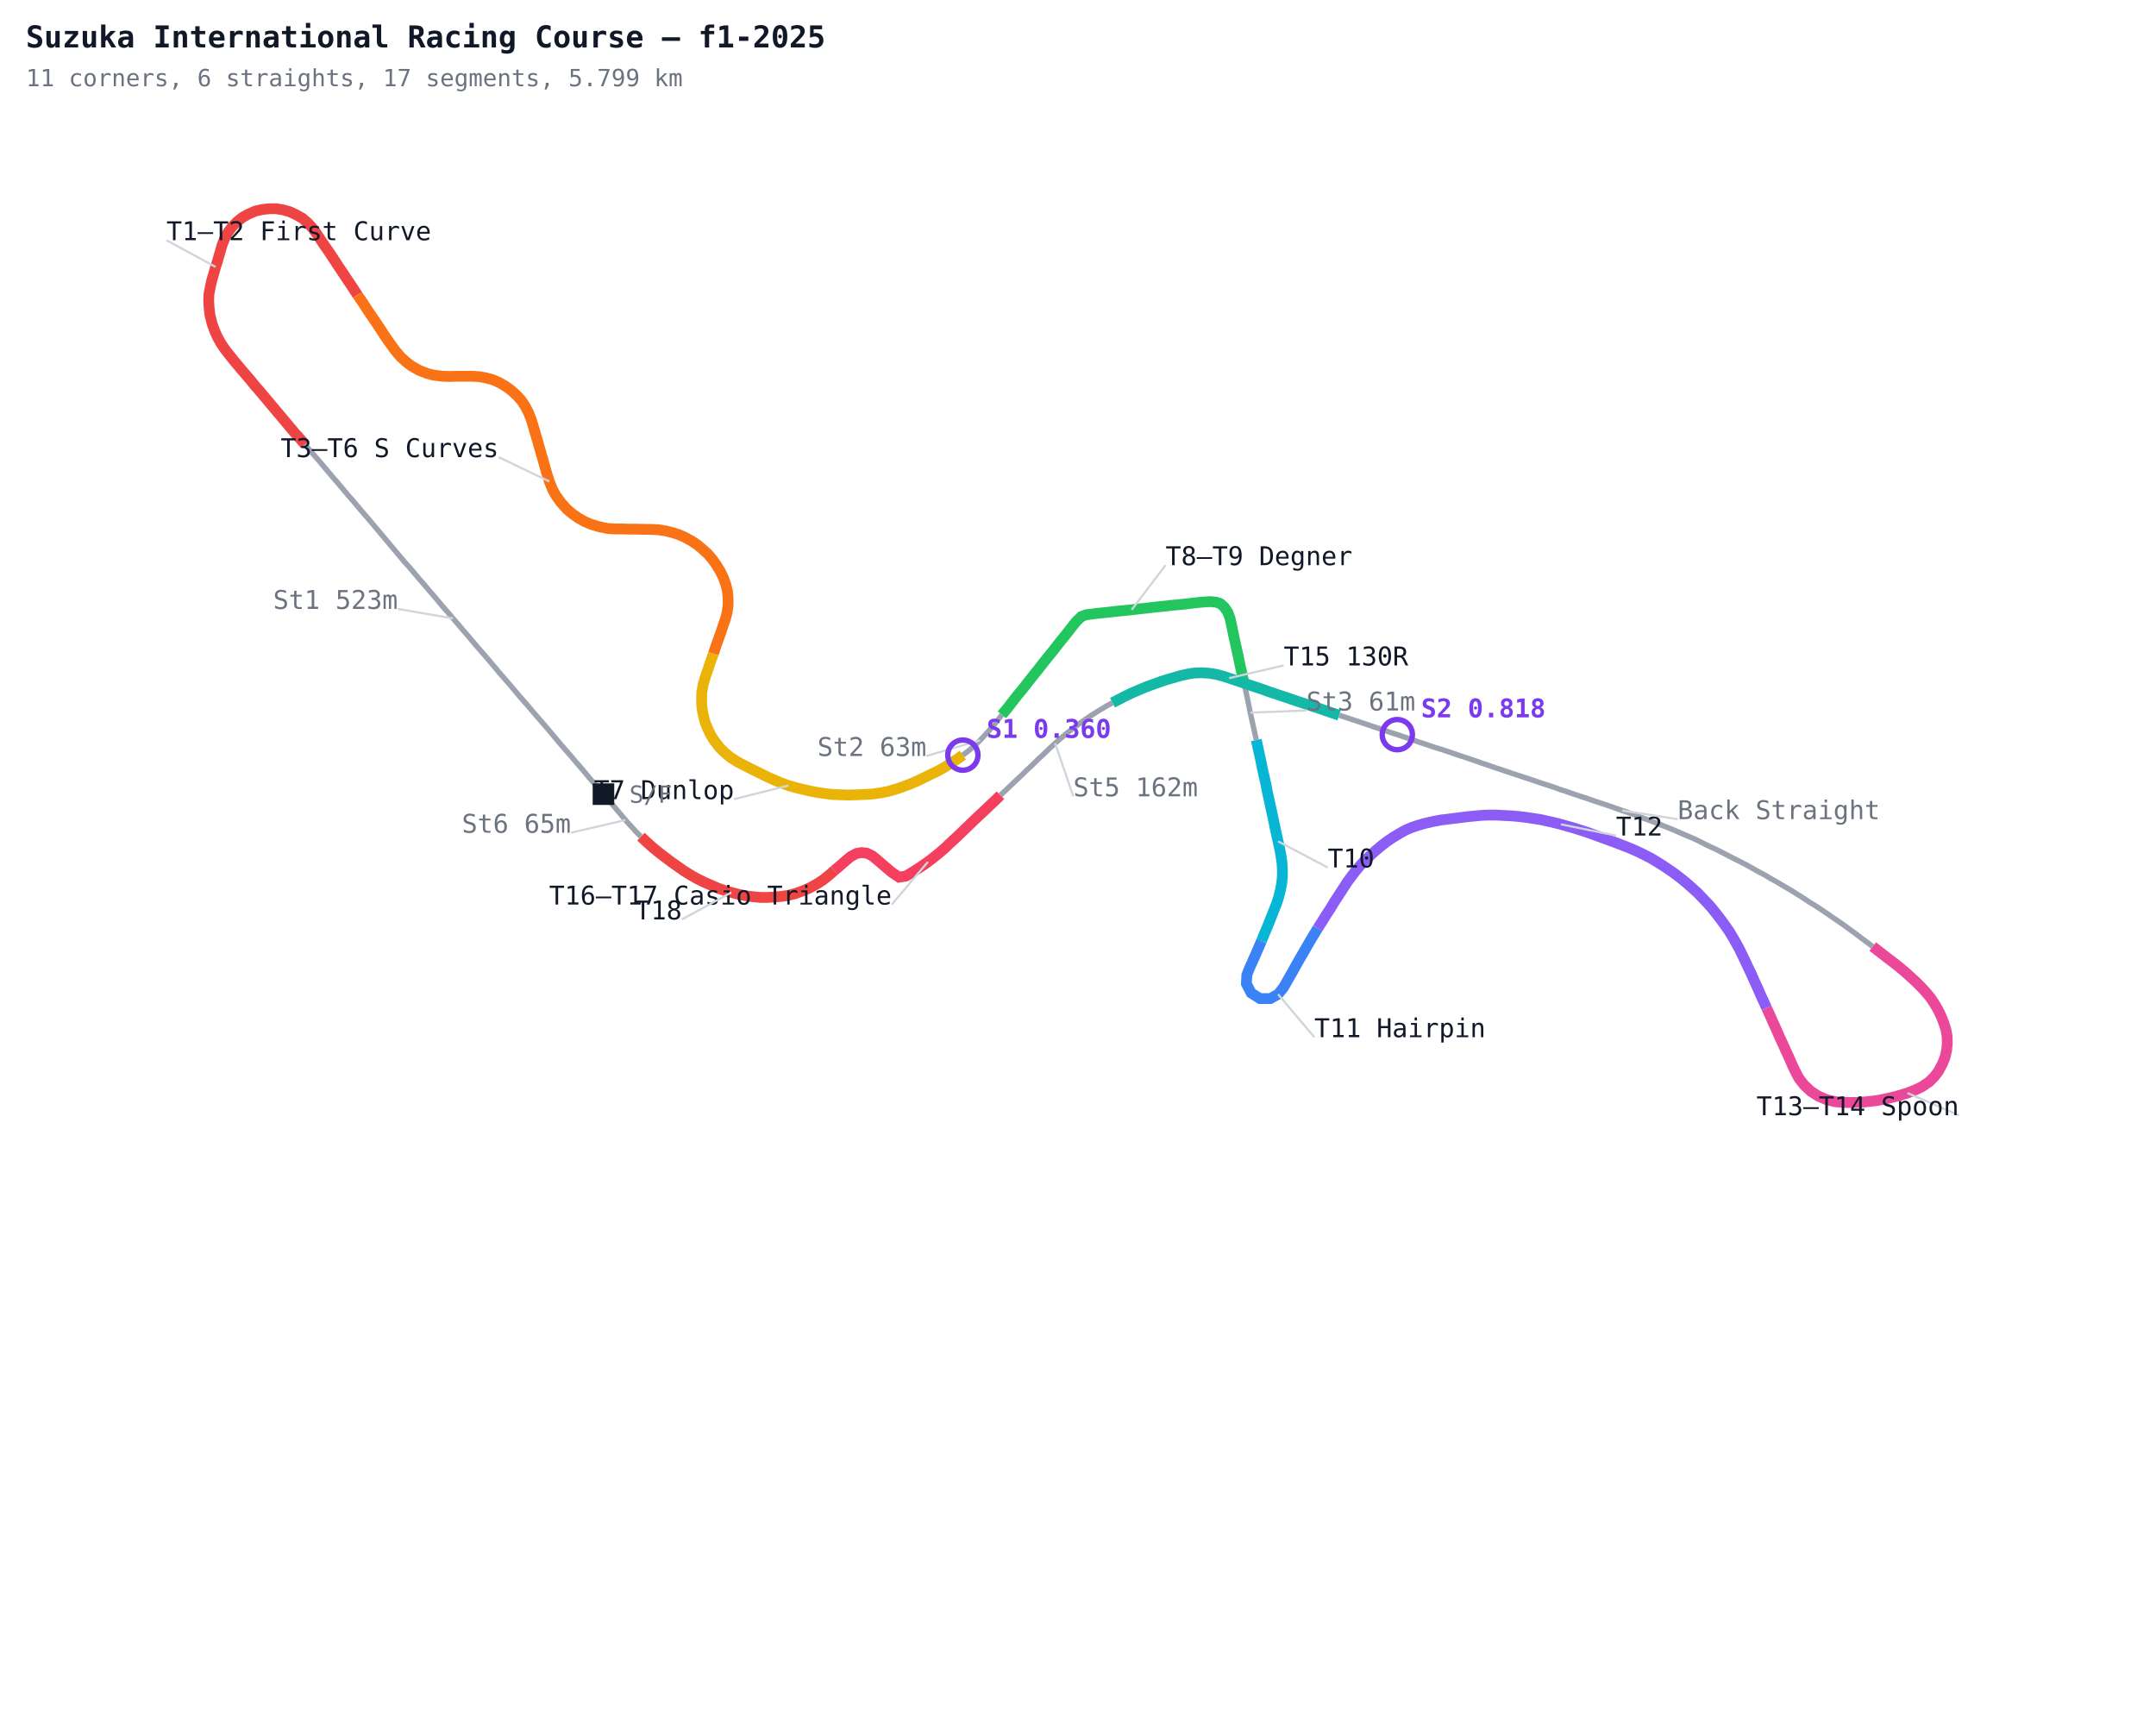
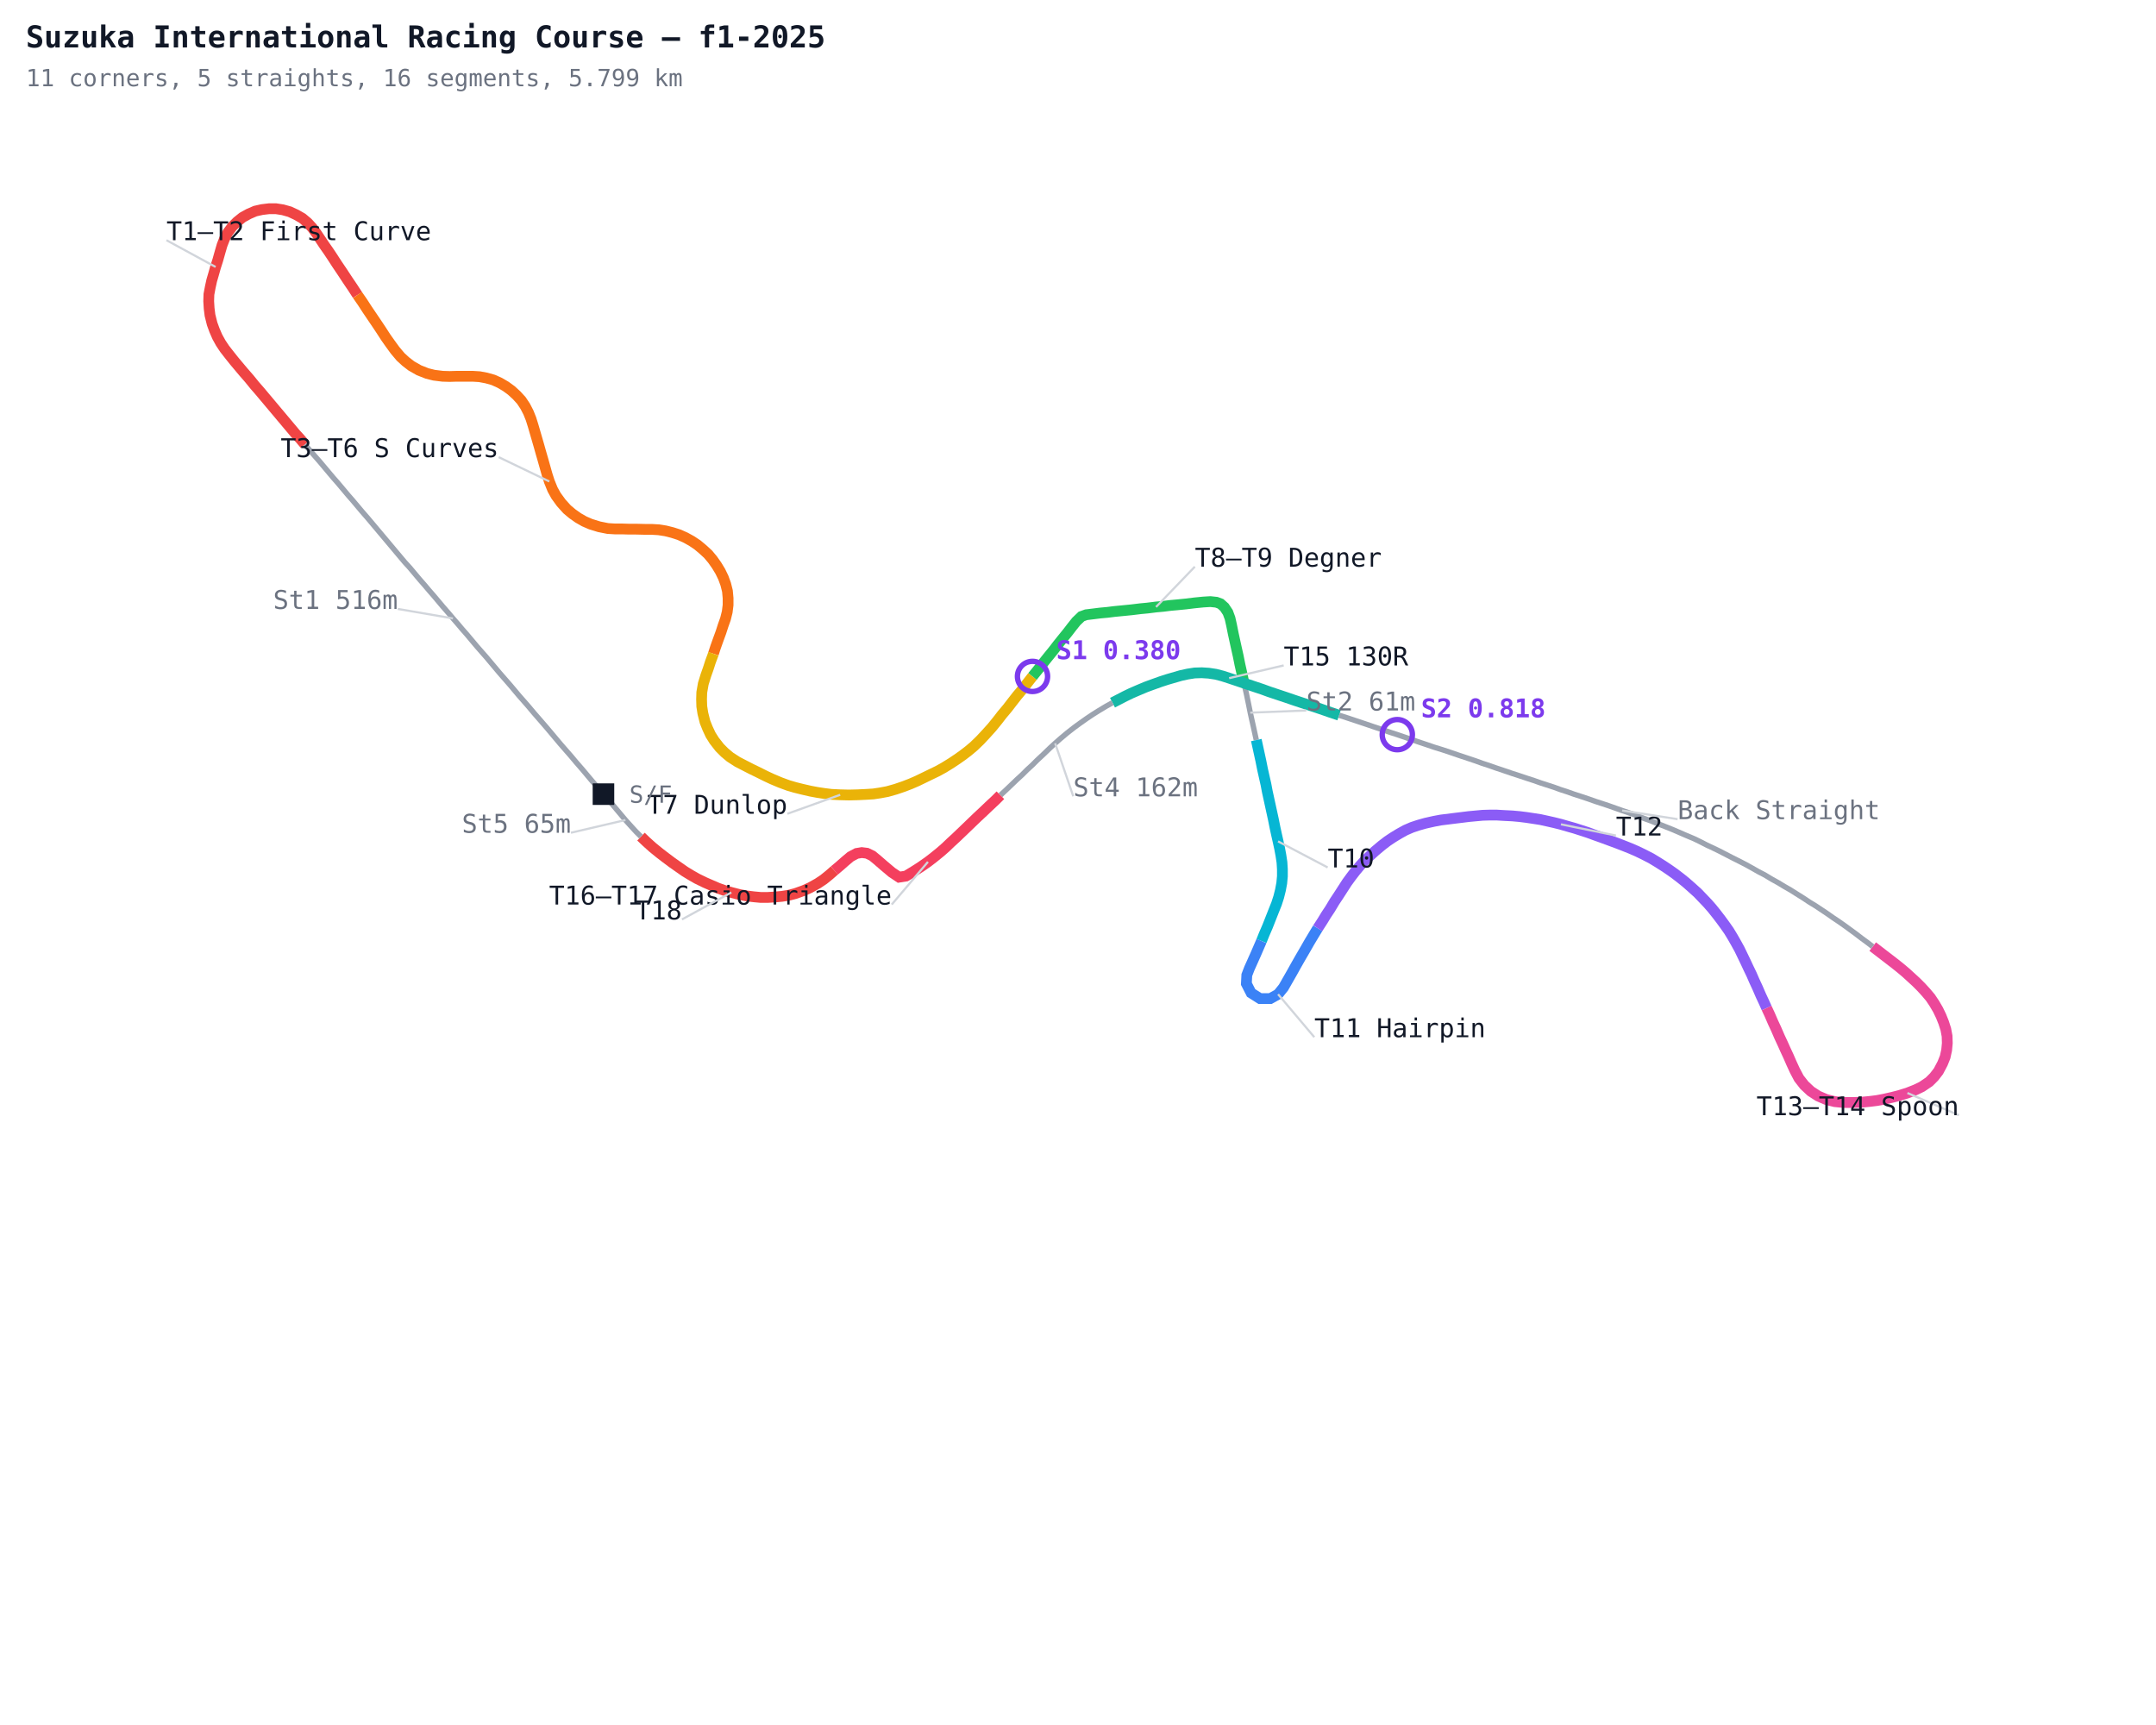
<svg xmlns="http://www.w3.org/2000/svg" width="1000" height="800" viewBox="0 0 1000 800">
  <defs>
    <style>
      .name { font-family: monospace; font-size: 12px; }
      .sector { font-family: monospace; font-size: 12px; fill: #7c3aed; font-weight: bold; }
      .title { font-family: monospace; font-size: 14px; fill: #111827; font-weight: bold; }
      .sub { font-family: monospace; font-size: 11px; fill: #6b7280; }
    </style>
  </defs>
  <rect width="1000" height="800" fill="#ffffff" />
  <polyline fill="none" stroke="#9ca3af" stroke-width="2.5" points="279.9,368.3 277.4,365.4 274.7,362.3 272.6,359.8 270.0,356.7 267.3,353.6 264.7,350.5 262.6,348.1 259.9,345.0 257.8,342.5 255.7,340.0 253.6,337.5 250.4,333.8 247.7,330.7 245.1,327.6 243.0,325.2 240.8,322.7 238.7,320.2 236.6,317.7 233.9,314.6 231.8,312.2 229.7,309.7 227.6,307.2 225.5,304.7 223.3,302.2 221.2,299.8 219.1,297.3 216.5,294.2 214.3,291.7 212.2,289.2 210.1,286.8 208.0,284.3 205.3,281.2 203.2,278.7 201.1,276.2 199.0,273.8 196.9,271.3 194.7,268.8 192.1,265.7 190.0,263.2 187.8,260.8 185.7,258.3 183.6,255.8 181.0,252.7 178.9,250.2 176.8,247.7 174.7,245.2 172.6,242.7 170.5,240.2 167.8,237.1 165.7,234.6 163.6,232.1 161.5,229.7 158.9,226.6 156.8,224.1 154.6,221.6 152.5,219.1 150.4,216.6 148.3,214.1 146.2,211.7 143.5,208.6 141.4,206.1" />
  <polyline fill="none" stroke="#ef4444" stroke-width="5" points="141.4,206.1 139.3,203.6 137.1,201.2 135.0,198.7 132.9,196.2 130.8,193.7 128.7,191.2 126.6,188.7 124.5,186.2 122.4,183.7 120.3,181.2 118.2,178.8 115.6,175.6 112.9,172.5 110.8,170.0 108.7,167.5 106.7,165.0 104.2,161.8 102.4,159.1 100.8,156.2 99.5,153.2 98.4,150.2 97.4,146.2 97.0,143.0 96.8,139.7 96.9,136.5 97.5,133.3 98.2,130.1 99.1,127.0 100.0,123.8 101.0,120.7 102.1,116.8 103.0,113.7 104.2,110.6 105.7,107.8 107.7,105.1 110.0,102.8 112.5,100.8 115.4,99.2 118.4,97.9 121.5,97.2 124.8,96.8 128.0,96.8 131.2,97.3 134.4,98.2 137.4,99.6 140.2,101.2 142.7,103.3 144.9,105.7 146.8,108.3 148.6,111.0 150.4,113.7 152.3,116.4 154.1,119.1 156.3,122.5 158.6,125.9 161.3,130.0 163.6,133.4 165.8,136.8" />
  <polyline fill="none" stroke="#f97316" stroke-width="5" points="165.8,136.8 168.1,140.1 170.3,143.5 172.6,146.9 174.9,150.3 176.7,153.0 178.9,156.4 180.8,159.1 183.2,162.4 185.8,165.5 188.2,167.7 190.8,169.7 194.3,171.7 198.1,173.2 201.3,174.0 205.3,174.5 208.6,174.6 211.9,174.5 215.9,174.5 219.2,174.5 222.4,174.7 225.6,175.3 228.8,176.2 231.7,177.5 234.6,179.2 237.2,181.1 239.6,183.3 241.8,185.7 243.6,188.4 245.1,191.3 246.3,194.3 247.3,197.5 248.2,200.6 249.1,203.7 250.0,206.8 250.9,210.0 251.8,213.1 252.9,217.0 253.8,220.2 254.8,223.3 256.3,227.0 257.9,229.9 260.3,233.2 263.0,236.2 265.5,238.3 268.2,240.2 271.0,241.8 274.0,243.1 277.9,244.3 281.9,245.1 285.1,245.3 288.4,245.3 291.6,245.4 294.9,245.4 299.0,245.5 302.2,245.5 305.5,245.7 308.7,246.2 311.9,247.0 315.0,248.0 317.9,249.3 320.8,250.9 323.5,252.7 326.0,254.8 328.4,257.0 330.5,259.5 332.4,262.2 334.1,265.0 335.5,267.9 336.6,270.9 337.4,274.1 337.7,277.4 337.7,280.6 337.3,283.8 336.5,287.0 335.4,290.1 334.4,293.2 333.3,296.2 331.9,300.1 330.9,303.2" />
-   <polyline fill="none" stroke="#eab308" stroke-width="5" points="330.9,303.2 329.5,307.0 328.5,310.1 327.4,313.2 326.2,317.1 325.5,321.1 325.4,324.3 325.5,327.6 326.0,330.8 327.0,334.8 328.2,337.8 329.6,340.8 331.3,343.5 333.8,346.7 336.1,349.0 338.6,351.1 342.0,353.3 344.9,354.8 348.6,356.7 351.5,358.1 355.1,359.9 358.1,361.3 361.9,362.9 365.7,364.3 368.8,365.2 372.0,366.0 375.9,366.9 379.1,367.5 382.4,368.0 385.6,368.4 389.7,368.6 393.7,368.7 397.8,368.6 401.9,368.4 405.1,368.2 408.4,367.7 411.6,367.1 415.5,366.0 419.3,364.7 422.4,363.5 425.4,362.2 428.3,360.8 432.0,359.0 434.9,357.6 437.8,356.0 441.2,353.9 443.9,352.1 446.6,350.2" />
-   <polyline fill="none" stroke="#9ca3af" stroke-width="2.5" points="446.6,350.2 449.2,348.2 451.7,346.1 454.6,343.3 457.4,340.3 460.1,337.3 462.7,334.1 464.7,331.5" />
-   <polyline fill="none" stroke="#22c55e" stroke-width="5" points="464.7,331.5 467.3,328.4 469.3,325.8 471.8,322.6 473.9,320.1 476.4,316.9 478.9,313.7 481.5,310.5 484.0,307.3 486.0,304.8 488.6,301.6 490.6,299.0 492.6,296.5 495.2,293.3 497.2,290.7 499.2,288.2 501.6,285.9 503.8,285.1 507.1,284.7 510.3,284.3 513.6,284.0 516.8,283.6 520.9,283.2 524.9,282.8 529.0,282.3 532.2,282.0 536.2,281.5 539.5,281.2 542.7,280.8 546.0,280.5 550.0,280.1 554.1,279.6 558.1,279.2 561.4,279.0 564.2,279.3 566.1,280.0 567.9,281.6 569.5,284.0 570.5,286.7 571.2,289.8 572.0,293.8 572.7,297.0 573.4,300.2 574.3,304.2 575.1,308.2 576.0,312.2 577.0,316.9" />
+   <polyline fill="none" stroke="#eab308" stroke-width="5" points="330.9,303.2 329.5,307.0 328.5,310.1 327.4,313.2 326.2,317.1 325.5,321.1 325.4,324.3 325.5,327.6 326.0,330.8 327.0,334.8 328.2,337.8 329.6,340.8 331.3,343.5 333.8,346.7 336.1,349.0 338.6,351.1 342.0,353.3 344.9,354.8 348.6,356.7 351.5,358.1 355.1,359.9 358.1,361.3 361.9,362.9 365.7,364.3 368.8,365.2 372.0,366.0 375.9,366.9 379.1,367.5 382.4,368.0 385.6,368.4 389.7,368.6 393.7,368.7 397.8,368.6 401.9,368.4 405.1,368.2 408.4,367.7 411.6,367.1 415.5,366.0 419.3,364.7 422.4,363.5 425.4,362.2 428.3,360.8 432.0,359.0 434.9,357.6 437.8,356.0 441.2,353.9 443.9,352.1 446.6,350.2 449.2,348.2 451.7,346.1 454.6,343.3 457.4,340.3 460.1,337.3 462.7,334.1 464.7,331.5 467.3,328.4 469.3,325.8 471.8,322.6 473.9,320.1 476.4,316.9 478.9,313.7" />
+   <polyline fill="none" stroke="#22c55e" stroke-width="5" points="478.9,313.7 481.5,310.5 484.0,307.3 486.0,304.8 488.6,301.6 490.6,299.0 492.6,296.5 495.2,293.3 497.2,290.7 499.2,288.2 501.6,285.9 503.8,285.1 507.1,284.7 510.3,284.3 513.6,284.0 516.8,283.6 520.9,283.2 524.9,282.8 529.0,282.3 532.2,282.0 536.2,281.5 539.5,281.2 542.7,280.8 546.0,280.5 550.0,280.1 554.1,279.6 558.1,279.2 561.4,279.0 564.2,279.3 566.1,280.0 567.9,281.6 569.5,284.0 570.5,286.7 571.2,289.8 572.0,293.8 572.7,297.0 573.4,300.2 574.3,304.2 575.1,308.2 576.0,312.2 577.0,316.9" />
  <polyline fill="none" stroke="#9ca3af" stroke-width="2.5" points="577.0,316.9 578.1,321.7 579.1,326.5 579.9,330.5 580.6,333.7 581.3,336.8 582.0,340.0 582.7,343.2" />
  <polyline fill="none" stroke="#06b6d4" stroke-width="5" points="582.7,343.2 583.4,346.4 584.1,349.6 584.8,352.8 585.6,356.8 586.5,360.8 587.2,363.9 587.8,367.1 588.5,370.3 589.2,373.5 589.9,376.7 590.6,379.9 591.4,383.9 592.1,387.1 592.8,390.2 593.5,393.4 594.1,396.6 594.6,399.9 594.8,403.1 594.8,406.4 594.5,409.6 593.9,412.8 593.1,416.0 592.1,419.1 590.9,422.1 589.4,425.9 587.9,429.7 586.3,433.4 585.1,436.4" />
  <polyline fill="none" stroke="#3b82f6" stroke-width="5" points="585.1,436.4 583.8,439.4 582.5,442.4 580.8,446.2 579.5,449.1 578.3,452.2 578.1,456.2 580.3,460.5 584.4,463.1 589.2,463.1 592.8,461.1 595.3,458.0 597.3,454.5 599.3,451.0 601.3,447.4 603.3,443.9 605.4,440.3 607.4,436.8 609.5,433.3 611.2,430.5" />
  <polyline fill="none" stroke="#8b5cf6" stroke-width="5" points="611.2,430.5 613.4,427.1 615.1,424.3 616.9,421.6 619.0,418.1 620.8,415.4 622.6,412.6 624.8,409.2 626.7,406.6 628.7,404.0 630.8,401.5 633.0,399.1 635.4,396.9 637.8,394.7 640.9,392.1 643.5,390.1 646.2,388.3 649.0,386.6 651.9,385.0 654.9,383.7 657.9,382.7 661.1,381.8 665.1,380.9 668.3,380.3 671.5,379.9 674.7,379.5 678.0,379.1 681.2,378.7 684.4,378.4 687.7,378.1 691.0,378.0 694.2,378.0 697.5,378.2 701.5,378.4 704.8,378.7 708.0,379.1 711.3,379.6 714.5,380.1 717.7,380.8 720.8,381.5 724.0,382.3 727.1,383.2 730.3,384.1 733.4,385.1 736.5,386.1 739.5,387.2 742.6,388.3 746.4,389.7 750.2,391.1 753.3,392.3 756.3,393.5 759.3,394.8 762.2,396.2 765.9,398.1 768.7,399.8 771.4,401.5 774.1,403.3 776.8,405.2 779.4,407.2 781.9,409.2 784.4,411.4 787.4,414.1 789.7,416.5 791.9,418.8 794.1,421.3 796.1,423.8 798.1,426.4 800.0,429.0 801.9,431.7 803.6,434.5 805.2,437.3 806.8,440.2 808.2,443.1 809.6,446.0 811.0,449.0 812.4,451.9 813.7,454.9 815.1,457.9 816.7,461.6 818.1,464.6 819.4,467.5" />
  <polyline fill="none" stroke="#ec4899" stroke-width="5" points="819.4,467.5 820.8,470.5 822.4,474.2 823.8,477.2 825.4,480.9 826.8,483.9 828.1,486.8 829.5,489.8 830.8,492.8 832.5,496.5 834.4,500.1 836.9,503.3 839.9,506.1 843.3,508.3 847.0,509.9 851.0,510.9 855.0,511.3 859.1,511.3 863.2,511.2 867.3,510.8 870.5,510.4 873.7,509.8 877.7,508.9 880.8,508.1 884.7,506.9 888.5,505.4 891.4,504.0 894.8,501.7 897.1,499.4 899.1,496.8 901.0,493.2 902.2,490.2 902.9,487.0 903.2,483.8 903.1,480.5 902.5,477.3 901.5,474.2 900.3,471.2 898.9,468.3 897.2,465.4 895.4,462.7 893.3,460.2 891.1,457.8 888.8,455.5 886.4,453.3 884.0,451.1 881.5,449.0 879.0,447.0 876.4,445.0 873.8,443.0 871.2,441.0 868.6,439.0" />
  <polyline fill="none" stroke="#9ca3af" stroke-width="2.5" points="868.6,439.0 866.0,437.0 863.4,435.1 860.8,433.1 858.2,431.2 855.6,429.3 852.9,427.4 850.2,425.6 847.5,423.7 844.8,421.9 842.1,420.1 839.3,418.4 836.6,416.6 833.1,414.4 830.4,412.7 827.6,411.1 824.8,409.4 821.9,407.8 818.4,405.7 815.5,404.2 812.7,402.6 809.8,401.0 806.9,399.5 803.3,397.7 800.4,396.2 797.5,394.7 794.6,393.3 791.6,391.9 788.7,390.4 785.8,389.0 782.0,387.4 779.0,386.1 776.0,384.8 773.0,383.6 769.2,382.1 766.2,380.9 762.4,379.5 759.3,378.3 756.3,377.2 752.4,375.9 749.3,374.8 746.2,373.7 743.2,372.7 740.1,371.7 737.0,370.6 733.1,369.3 730.0,368.3 726.9,367.2 723.8,366.2 720.8,365.1 717.7,364.1 714.6,363.1 711.5,362.0 708.4,361.0 704.5,359.7 701.4,358.7 697.6,357.4 693.7,356.1 690.6,355.0 687.5,354.0 684.5,352.9 680.6,351.6 676.7,350.3 672.9,349.0 669.0,347.7 665.1,346.5 661.3,345.2 657.4,343.9 652.8,342.3 648.1,340.7 645.0,339.7 641.2,338.4 637.3,337.1 633.5,335.8 629.6,334.5 625.7,333.2 621.1,331.7" />
  <polyline fill="none" stroke="#14b8a6" stroke-width="5" points="621.1,331.7 617.2,330.4 612.6,328.8 608.7,327.5 604.1,326.0 600.2,324.7 596.4,323.4 592.5,322.1 588.6,320.8 585.6,319.7 581.7,318.4 577.8,317.1 574.0,315.8 570.1,314.5 567.0,313.5 563.9,312.7 560.6,312.2 557.4,312.0 554.1,312.1 550.9,312.6 547.7,313.3 544.6,314.2 541.5,315.1 538.4,316.1 534.5,317.5 531.5,318.6 527.7,320.2 524.7,321.5 521.8,322.9 518.9,324.4 516.0,325.9" />
  <polyline fill="none" stroke="#9ca3af" stroke-width="2.5" points="516.0,325.9 513.1,327.5 509.6,329.6 506.9,331.3 504.2,333.1 500.8,335.5 498.2,337.4 495.0,339.9 491.9,342.5 489.4,344.7 487.0,346.9 484.1,349.7 481.1,352.5 478.8,354.8 476.4,357.0 474.1,359.3 471.7,361.5 469.3,363.8 467.0,366.0 464.0,368.8" />
  <polyline fill="none" stroke="#f43f5e" stroke-width="5" points="464.0,368.8 461.7,371.1 458.7,373.9 456.4,376.1 453.4,378.9 451.0,381.2 448.1,384.0 445.7,386.3 443.4,388.5 441.0,390.7 438.6,393.0 436.2,395.1 433.0,397.7 430.4,399.7 427.1,402.0 424.3,403.8 420.2,406.3 417.0,406.8 413.7,404.6 409.9,401.4 406.9,398.8 404.6,396.9 402.1,395.7 399.7,395.4 397.3,395.8 394.5,397.3 392.0,399.4 389.5,401.6 387.0,403.7" />
  <polyline fill="none" stroke="#ef4444" stroke-width="5" points="387.0,403.7 384.6,405.8 382.0,407.9 379.3,409.7 375.7,411.7 372.8,413.0 368.9,414.4 365.8,415.2 362.6,415.7 359.3,416.0 356.1,416.2 352.8,416.2 349.6,415.9 346.3,415.5 343.1,414.9 339.2,413.9 336.1,413.0 333.0,411.9 330.0,410.6 327.0,409.3 323.3,407.5 320.5,405.9 317.7,404.2 314.4,401.9 311.7,400.0 308.5,397.6 305.9,395.6 302.7,393.0 299.7,390.3 297.3,388.0" />
  <polyline fill="none" stroke="#9ca3af" stroke-width="2.5" points="297.3,388.0 295.0,385.7 292.8,383.3 290.1,380.3 288.0,377.8 285.9,375.3 283.8,372.8 281.6,370.4" />
  <line x1="210.1" y1="286.8" x2="184.5" y2="282.4" stroke="#d1d5db" stroke-width="1" />
-   <text x="184.5" y="282.4" text-anchor="end" class="name" fill="#6b7280">St1 523m</text>
+   <text x="184.5" y="282.4" text-anchor="end" class="name" fill="#6b7280">St1 516m</text>
  <line x1="100.0" y1="123.8" x2="77.2" y2="111.4" stroke="#d1d5db" stroke-width="1" />
  <text x="77.2" y="111.4" text-anchor="start" class="name" fill="#111827">T1–T2 First Curve</text>
  <line x1="254.8" y1="223.3" x2="231.3" y2="212.0" stroke="#d1d5db" stroke-width="1" />
  <text x="231.3" y="212.0" text-anchor="end" class="name" fill="#111827">T3–T6 S Curves</text>
-   <line x1="365.7" y1="364.3" x2="340.5" y2="370.6" stroke="#d1d5db" stroke-width="1" />
-   <text x="340.5" y="370.6" text-anchor="end" class="name" fill="#111827">T7 Dunlop</text>
-   <line x1="454.6" y1="343.3" x2="429.7" y2="350.6" stroke="#d1d5db" stroke-width="1" />
-   <text x="429.7" y="350.6" text-anchor="end" class="name" fill="#6b7280">St2 63m</text>
-   <line x1="524.9" y1="282.8" x2="540.6" y2="262.1" stroke="#d1d5db" stroke-width="1" />
-   <text x="540.6" y="262.1" text-anchor="start" class="name" fill="#111827">T8–T9 Degner</text>
+   <line x1="389.7" y1="368.6" x2="365.2" y2="377.4" stroke="#d1d5db" stroke-width="1" />
+   <text x="365.2" y="377.4" text-anchor="end" class="name" fill="#111827">T7 Dunlop</text>
+   <line x1="536.2" y1="281.5" x2="554.2" y2="262.8" stroke="#d1d5db" stroke-width="1" />
+   <text x="554.2" y="262.8" text-anchor="start" class="name" fill="#111827">T8–T9 Degner</text>
  <line x1="579.9" y1="330.5" x2="605.9" y2="329.5" stroke="#d1d5db" stroke-width="1" />
-   <text x="605.9" y="329.5" text-anchor="start" class="name" fill="#6b7280">St3 61m</text>
+   <text x="605.9" y="329.5" text-anchor="start" class="name" fill="#6b7280">St2 61m</text>
  <line x1="592.8" y1="390.2" x2="615.8" y2="402.3" stroke="#d1d5db" stroke-width="1" />
  <text x="615.8" y="402.3" text-anchor="start" class="name" fill="#111827">T10</text>
  <line x1="592.8" y1="461.1" x2="609.6" y2="481.0" stroke="#d1d5db" stroke-width="1" />
  <text x="609.6" y="481.0" text-anchor="start" class="name" fill="#111827">T11 Hairpin</text>
  <line x1="724.0" y1="382.3" x2="749.5" y2="387.5" stroke="#d1d5db" stroke-width="1" />
  <text x="749.5" y="387.5" text-anchor="start" class="name" fill="#111827">T12</text>
  <line x1="884.7" y1="506.9" x2="908.6" y2="517.2" stroke="#d1d5db" stroke-width="1" />
  <text x="908.6" y="517.2" text-anchor="end" class="name" fill="#111827">T13–T14 Spoon</text>
  <line x1="752.4" y1="375.9" x2="778.1" y2="379.9" stroke="#d1d5db" stroke-width="1" />
  <text x="778.1" y="379.9" text-anchor="start" class="name" fill="#6b7280">Back Straight</text>
  <line x1="570.1" y1="314.5" x2="595.4" y2="308.6" stroke="#d1d5db" stroke-width="1" />
  <text x="595.4" y="308.6" text-anchor="start" class="name" fill="#111827">T15 130R</text>
  <line x1="489.4" y1="344.7" x2="497.8" y2="369.3" stroke="#d1d5db" stroke-width="1" />
-   <text x="497.8" y="369.3" text-anchor="start" class="name" fill="#6b7280">St5 162m</text>
+   <text x="497.8" y="369.3" text-anchor="start" class="name" fill="#6b7280">St4 162m</text>
  <line x1="430.4" y1="399.7" x2="413.6" y2="419.5" stroke="#d1d5db" stroke-width="1" />
  <text x="413.6" y="419.5" text-anchor="end" class="name" fill="#111827">T16–T17 Casio Triangle</text>
  <line x1="339.2" y1="413.9" x2="316.3" y2="426.4" stroke="#d1d5db" stroke-width="1" />
  <text x="316.3" y="426.4" text-anchor="end" class="name" fill="#111827">T18</text>
  <line x1="290.1" y1="380.3" x2="264.8" y2="386.2" stroke="#d1d5db" stroke-width="1" />
-   <text x="264.8" y="386.2" text-anchor="end" class="name" fill="#6b7280">St6 65m</text>
-   <circle cx="446.6" cy="350.2" r="7" fill="none" stroke="#7c3aed" stroke-width="2.5" />
-   <text x="457.6" y="342.2" class="sector">S1 0.360</text>
+   <text x="264.8" y="386.2" text-anchor="end" class="name" fill="#6b7280">St5 65m</text>
+   <circle cx="478.9" cy="313.7" r="7" fill="none" stroke="#7c3aed" stroke-width="2.5" />
+   <text x="489.9" y="305.7" class="sector">S1 0.380</text>
  <circle cx="648.1" cy="340.7" r="7" fill="none" stroke="#7c3aed" stroke-width="2.5" />
  <text x="659.1" y="332.7" class="sector">S2 0.818</text>
  <rect x="274.9" y="363.3" width="10" height="10" fill="#111827" />
  <text x="291.9" y="372.3" class="sub">S/F</text>
  <text class="title" x="12" y="22">Suzuka International Racing Course — f1-2025</text>
-   <text class="sub" x="12" y="40">11 corners, 6 straights, 17 segments, 5.799 km</text>
+   <text class="sub" x="12" y="40">11 corners, 5 straights, 16 segments, 5.799 km</text>
</svg>
